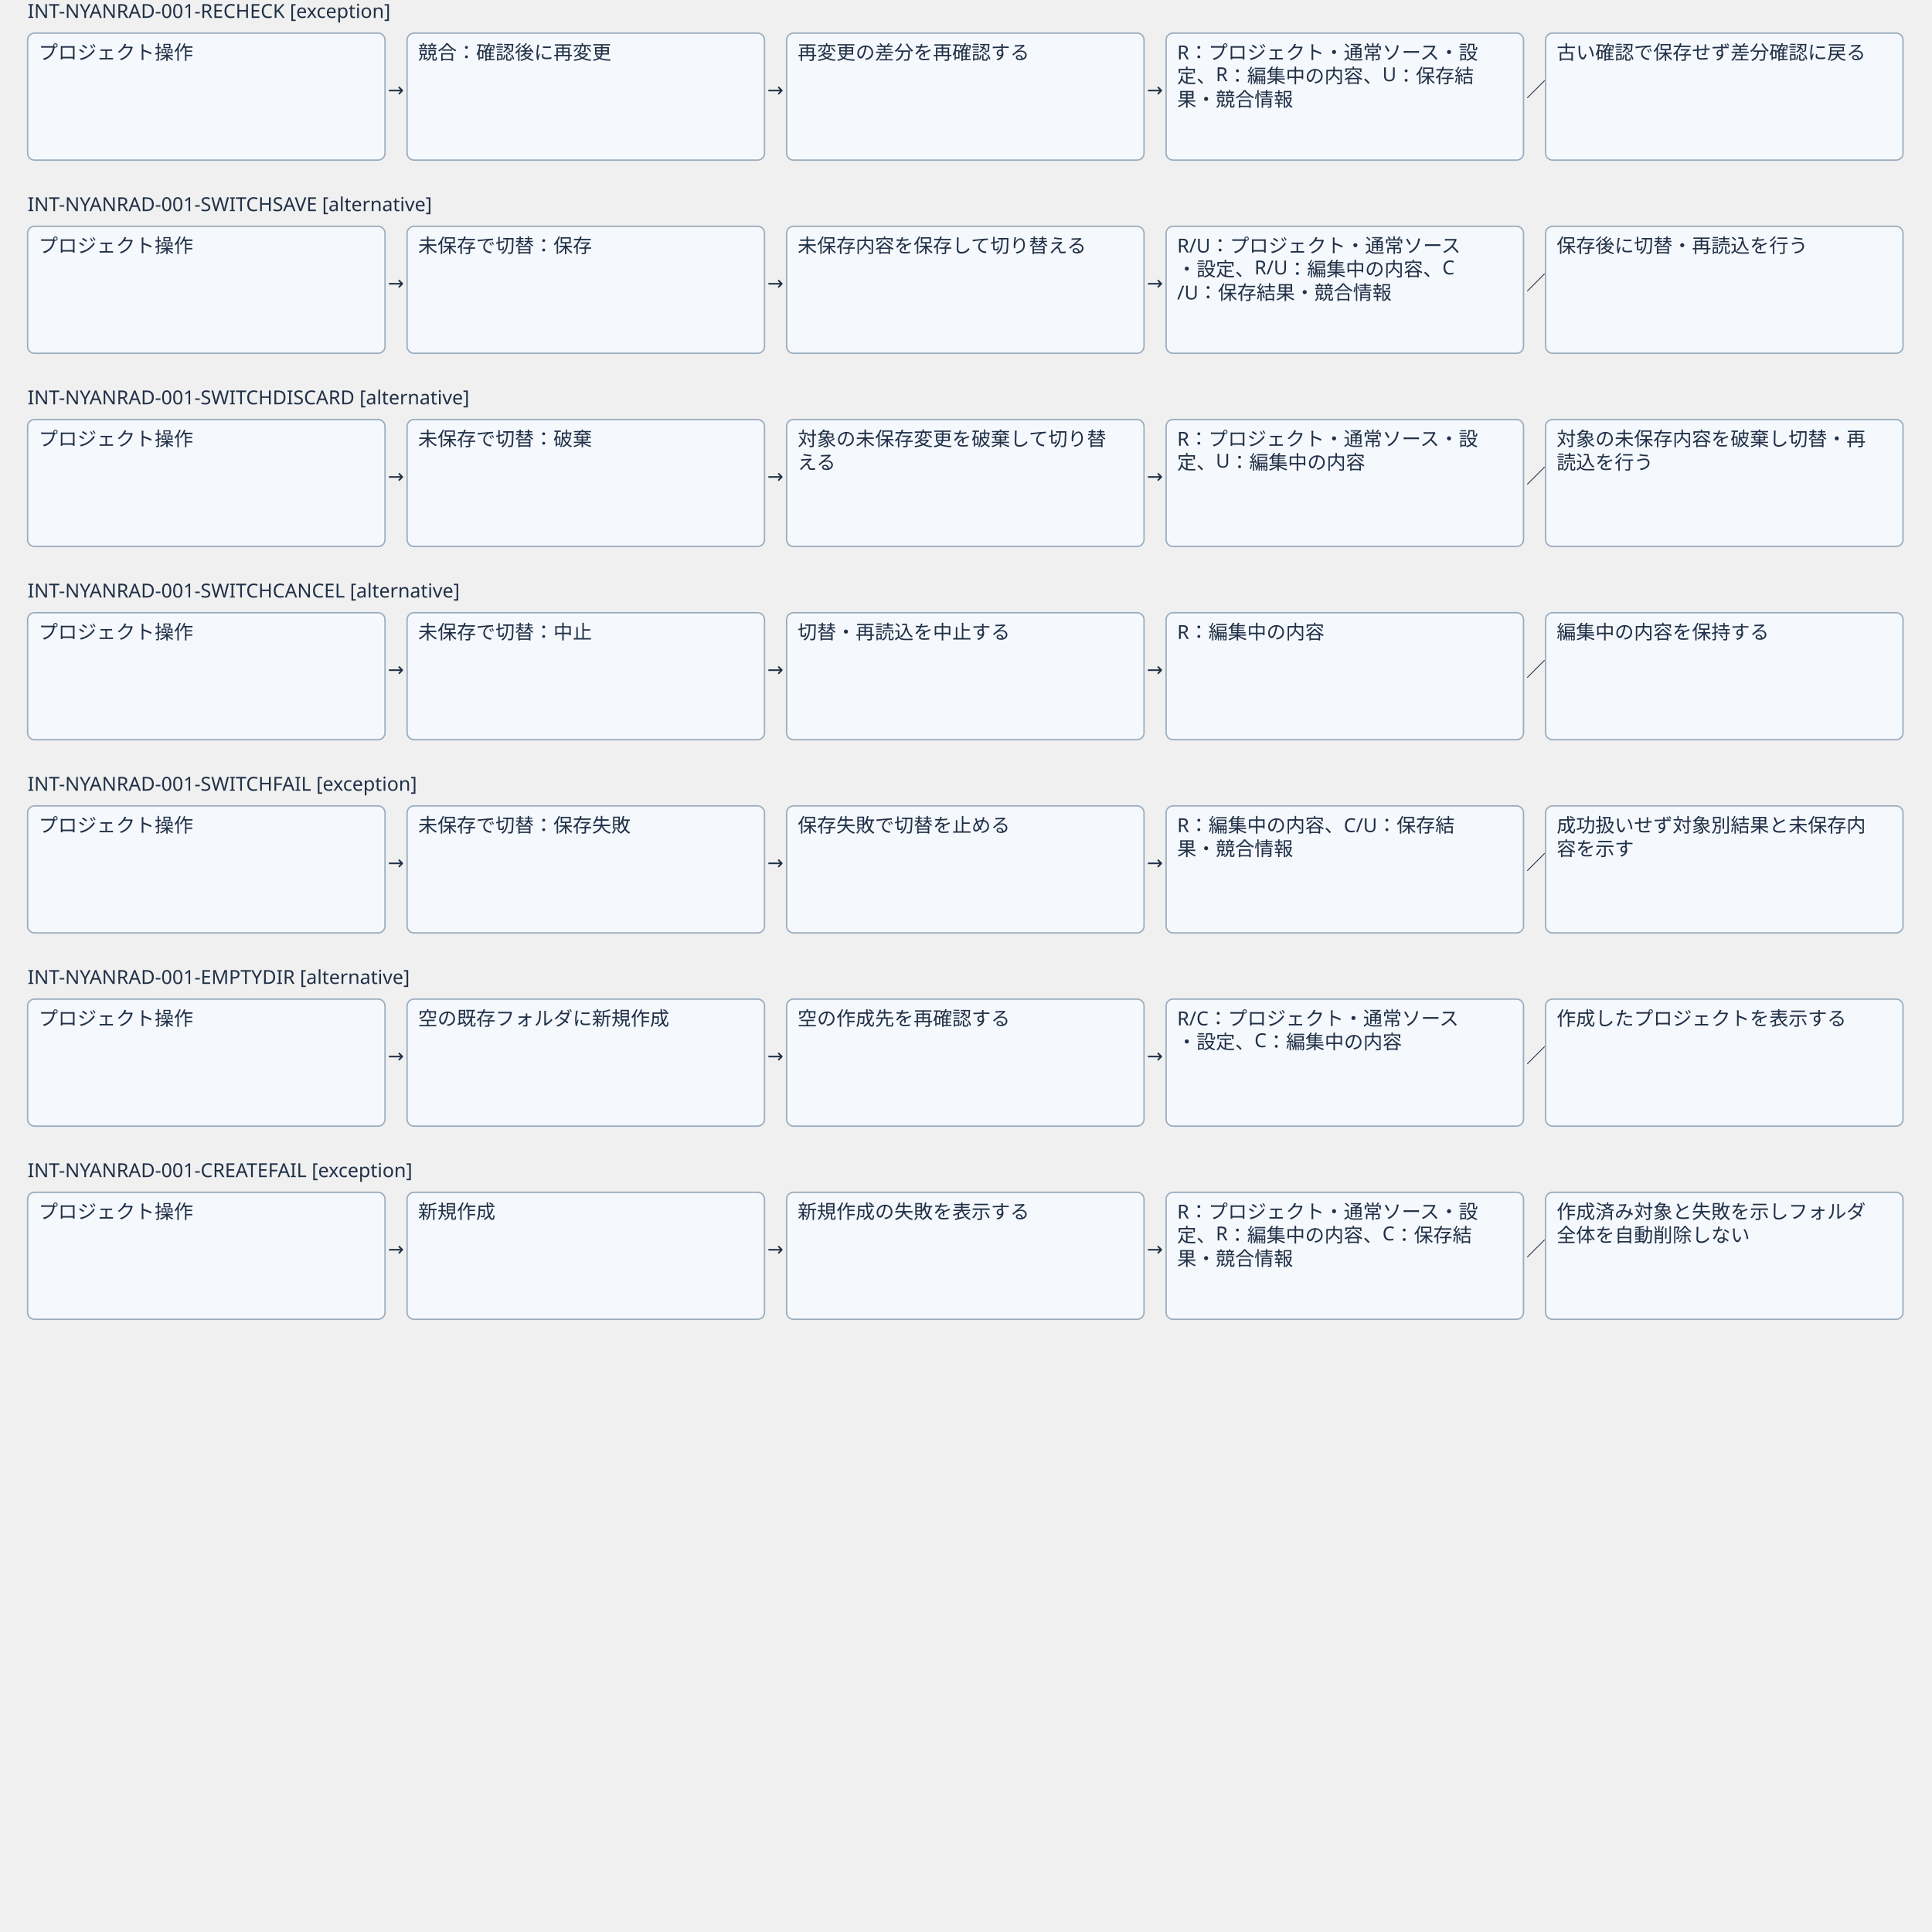
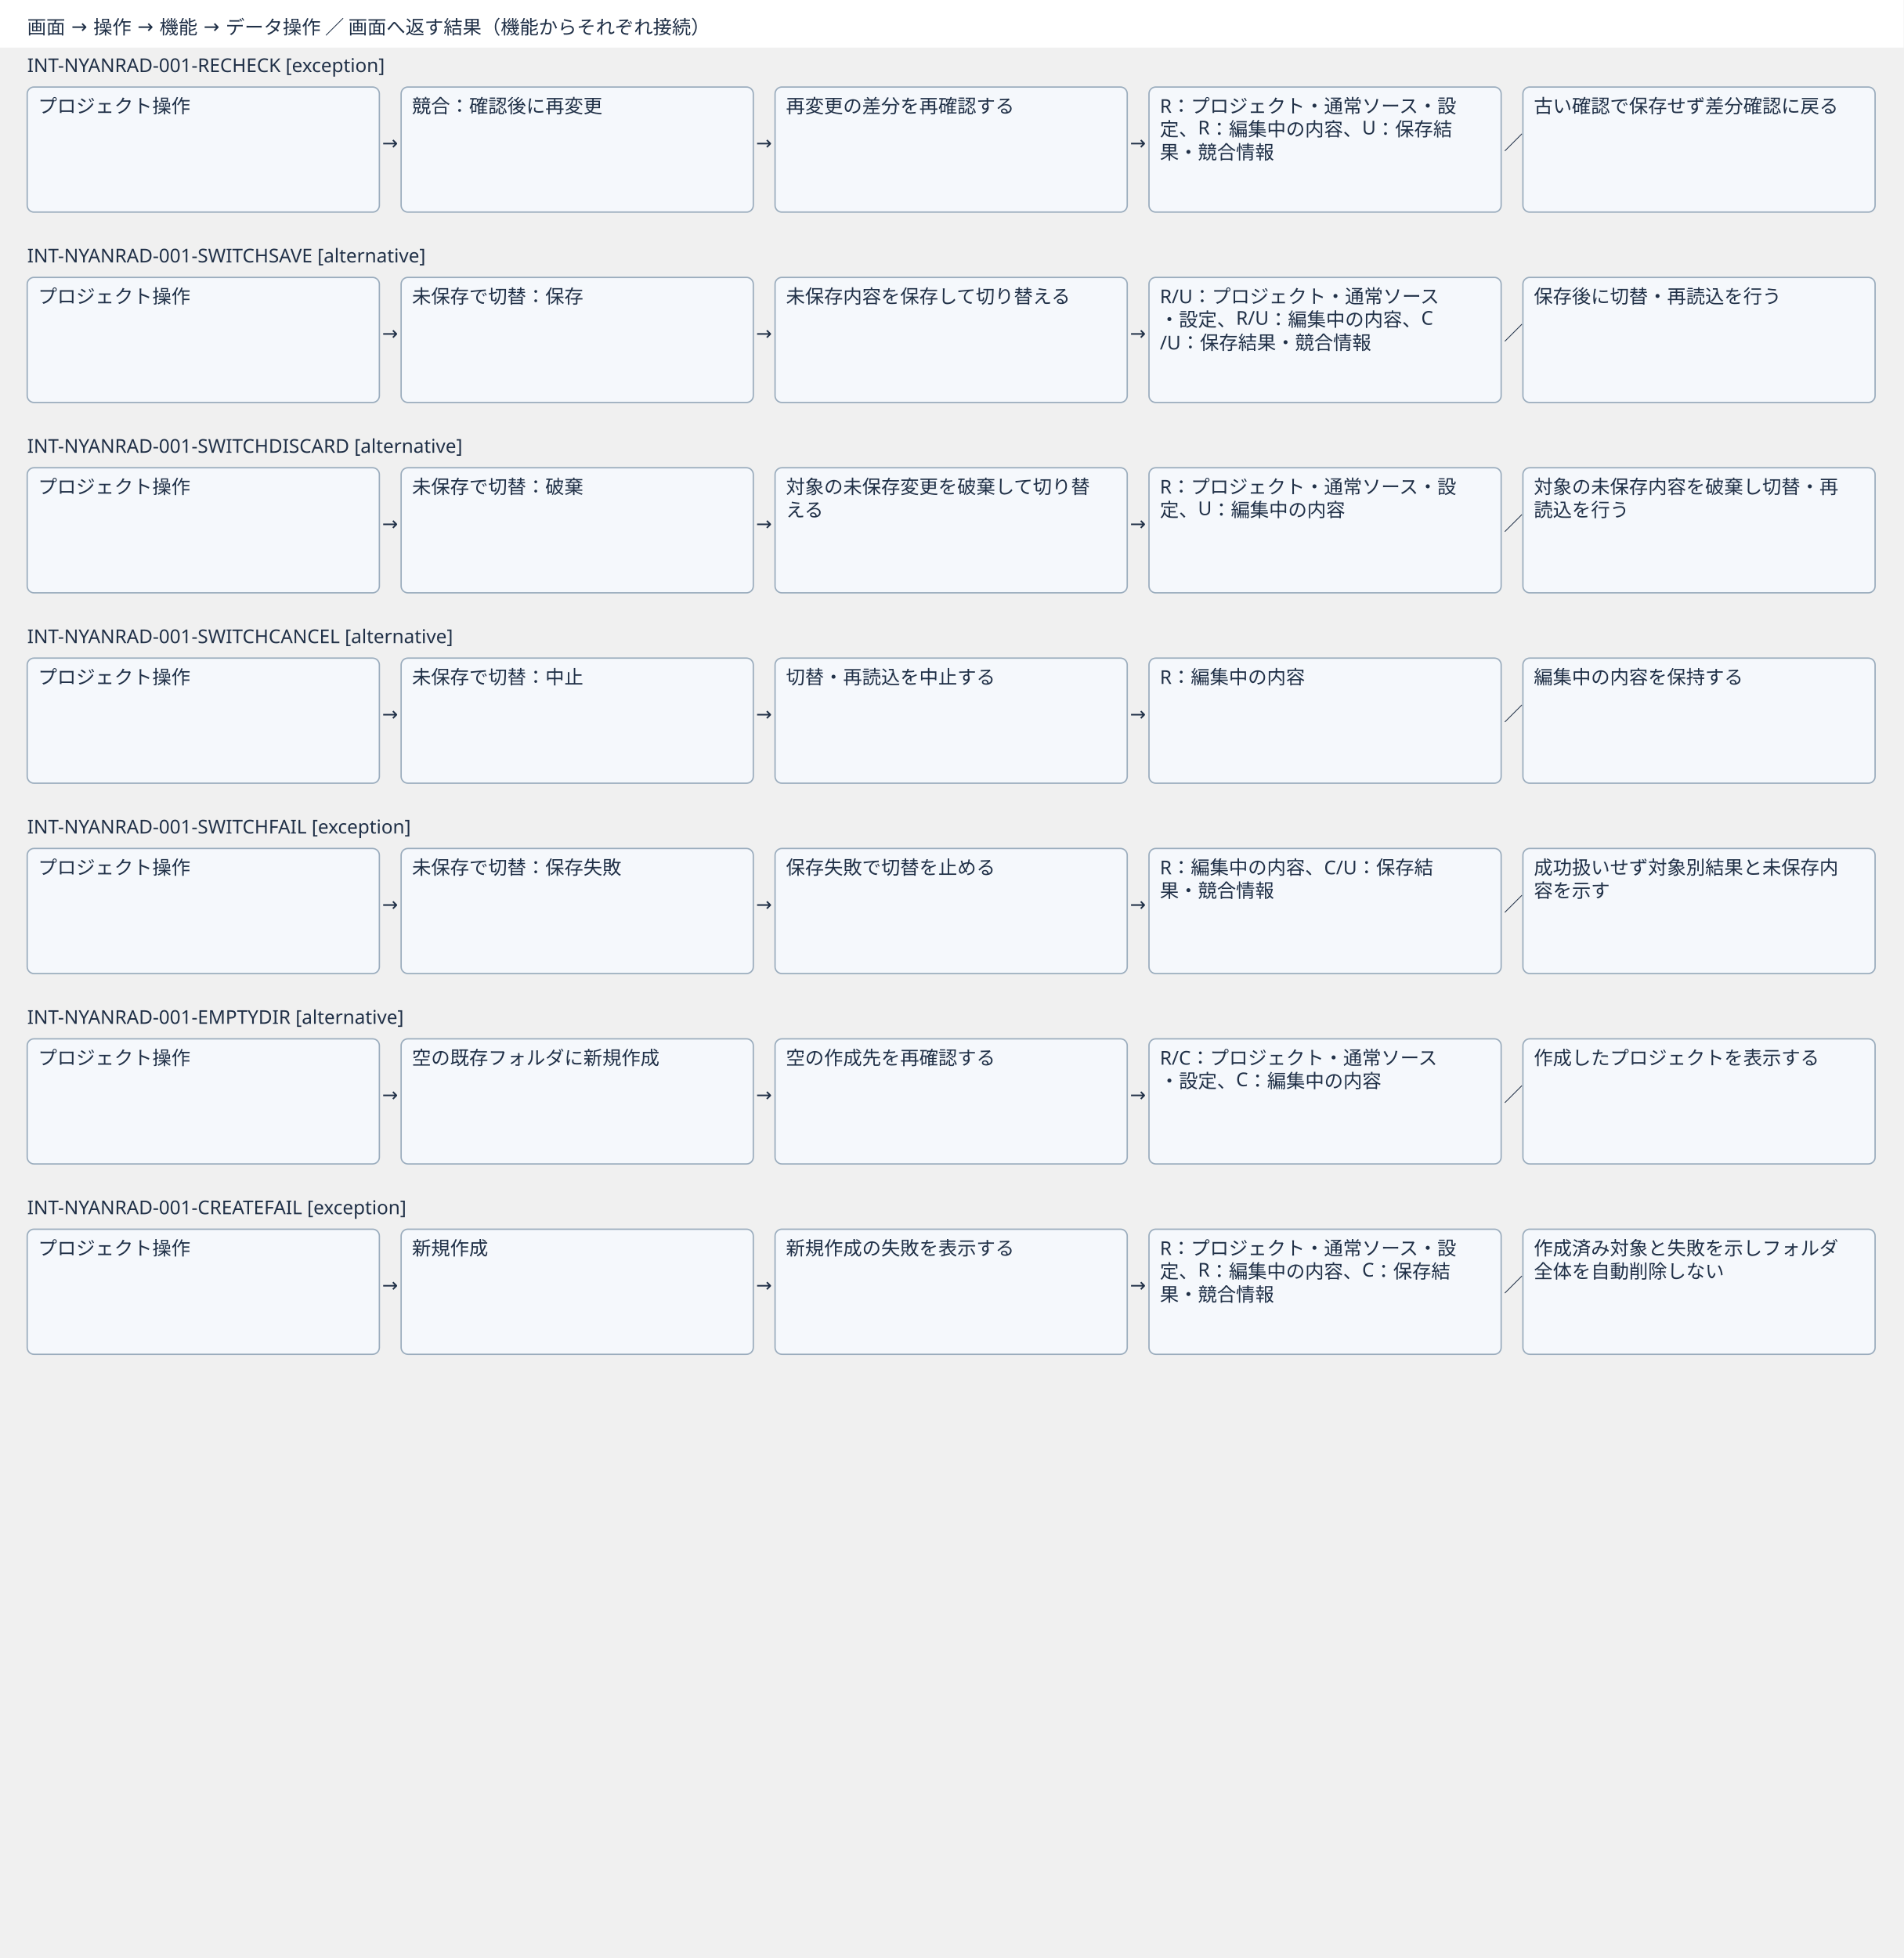
- <svg xmlns="http://www.w3.org/2000/svg" width="1400" height="1400" viewBox="0 1350 1400 1400">
+ <svg xmlns="http://www.w3.org/2000/svg" width="1400" height="1440" viewBox="0 1310 1400 1440">
  <style>text{font-family:system-ui,sans-serif;fill:#203047;font-size:14px}rect{stroke:#9aacbd;fill:#f5f8fc}.title{font-size:22px;font-weight:bold}</style>
  <text x="20" y="34" class="title">プロジェクトを作成・再開する — draft</text>
-   <text x="20" y="62">画面 → 操作 → 機能 → データ操作 ／ 画面へ返す結果（機能からそれぞれ接続）</text>
  <text x="20" y="103">INT-NYANRAD-001-CREATE [normal]</text>
  <rect x="20" y="114" width="259" height="92" rx="5" />
  <text x="28" y="133">プロジェクト操作</text>
  <text x="281" y="160">→</text>
  <rect x="295" y="114" width="259" height="92" rx="5" />
  <text x="303" y="133">新規作成</text>
  <text x="556" y="160">→</text>
  <rect x="570" y="114" width="259" height="92" rx="5" />
  <text x="578" y="133">プロジェクトを作成する</text>
  <text x="831" y="160">→</text>
  <rect x="845" y="114" width="259" height="92" rx="5" />
  <text x="853" y="133">C：プロジェクト・通常ソース・設</text>
  <text x="853" y="150">定、C：編集中の内容</text>
  <text x="1106" y="160">／</text>
  <rect x="1120" y="114" width="259" height="92" rx="5" />
  <text x="1128" y="133">作成したプロジェクトを表示する</text>
  <text x="20" y="243">INT-NYANRAD-001-OPEN [normal]</text>
  <rect x="20" y="254" width="259" height="92" rx="5" />
  <text x="28" y="273">プロジェクト操作</text>
  <text x="281" y="300">→</text>
  <rect x="295" y="254" width="259" height="92" rx="5" />
  <text x="303" y="273">開く</text>
  <text x="556" y="300">→</text>
  <rect x="570" y="254" width="259" height="92" rx="5" />
  <text x="578" y="273">プロジェクトを読み込む</text>
  <text x="831" y="300">→</text>
  <rect x="845" y="254" width="259" height="92" rx="5" />
  <text x="853" y="273">R：プロジェクト・通常ソース・設</text>
  <text x="853" y="290">定、C：編集中の内容</text>
  <text x="1106" y="300">／</text>
  <rect x="1120" y="254" width="259" height="92" rx="5" />
  <text x="1128" y="273">内容と再編集可能範囲を表示する</text>
  <text x="20" y="383">INT-NYANRAD-001-SAVE [normal]</text>
  <rect x="20" y="394" width="259" height="92" rx="5" />
  <text x="28" y="413">プロジェクト操作</text>
  <text x="281" y="440">→</text>
  <rect x="295" y="394" width="259" height="92" rx="5" />
  <text x="303" y="413">保存</text>
  <text x="556" y="440">→</text>
  <rect x="570" y="394" width="259" height="92" rx="5" />
  <text x="578" y="413">編集内容を保存する</text>
  <text x="831" y="440">→</text>
  <rect x="845" y="394" width="259" height="92" rx="5" />
  <text x="853" y="413">R/U：プロジェクト・通常ソース</text>
  <text x="853" y="430">・設定、R/U：編集中の内容、C</text>
  <text x="853" y="447">：保存結果・競合情報</text>
  <text x="1106" y="440">／</text>
  <rect x="1120" y="394" width="259" height="92" rx="5" />
  <text x="1128" y="413">対象別の保存結果を表示する</text>
  <text x="20" y="523">INT-NYANRAD-001-CONFLICT [exception]</text>
  <rect x="20" y="534" width="259" height="92" rx="5" />
  <text x="28" y="553">プロジェクト操作</text>
  <text x="281" y="580">→</text>
  <rect x="295" y="534" width="259" height="92" rx="5" />
  <text x="303" y="553">保存</text>
  <text x="556" y="580">→</text>
  <rect x="570" y="534" width="259" height="92" rx="5" />
  <text x="578" y="553">保存競合を確認する</text>
  <text x="831" y="580">→</text>
  <rect x="845" y="534" width="259" height="92" rx="5" />
  <text x="853" y="553">R：プロジェクト・通常ソース・設</text>
  <text x="853" y="570">定、R：編集中の内容、C：保存結</text>
  <text x="853" y="587">果・競合情報</text>
  <text x="1106" y="580">／</text>
  <rect x="1120" y="534" width="259" height="92" rx="5" />
  <text x="1128" y="553">差分と再読込・明示上書き・中止の</text>
  <text x="1128" y="570">選択を示す</text>
  <text x="20" y="663">INT-NYANRAD-001-SAVEFAIL [exception]</text>
  <rect x="20" y="674" width="259" height="92" rx="5" />
  <text x="28" y="693">プロジェクト操作</text>
  <text x="281" y="720">→</text>
  <rect x="295" y="674" width="259" height="92" rx="5" />
  <text x="303" y="693">保存</text>
  <text x="556" y="720">→</text>
  <rect x="570" y="674" width="259" height="92" rx="5" />
  <text x="578" y="693">保存失敗を表示する</text>
  <text x="831" y="720">→</text>
  <rect x="845" y="674" width="259" height="92" rx="5" />
  <text x="853" y="693">R：編集中の内容、C：保存結果・</text>
  <text x="853" y="710">競合情報</text>
  <text x="1106" y="720">／</text>
  <rect x="1120" y="674" width="259" height="92" rx="5" />
  <text x="1128" y="693">未保存内容と失敗対象を示す。一部</text>
  <text x="1128" y="710">保存状態では新規実行を止める</text>
  <text x="20" y="803">INT-NYANRAD-001-EXISTS [exception]</text>
  <rect x="20" y="814" width="259" height="92" rx="5" />
  <text x="28" y="833">プロジェクト操作</text>
  <text x="281" y="860">→</text>
  <rect x="295" y="814" width="259" height="92" rx="5" />
  <text x="303" y="833">新規作成</text>
  <text x="556" y="860">→</text>
  <rect x="570" y="814" width="259" height="92" rx="5" />
  <text x="578" y="833">作成先の既存内容を保護する</text>
  <text x="831" y="860">→</text>
  <rect x="845" y="814" width="259" height="92" rx="5" />
  <text x="853" y="833">R：プロジェクト・通常ソース・設</text>
  <text x="853" y="850">定</text>
  <text x="1106" y="860">／</text>
  <rect x="1120" y="814" width="259" height="92" rx="5" />
  <text x="1128" y="833">生成せず別の場所・中止を示す</text>
  <text x="20" y="943">INT-NYANRAD-001-RELOAD [alternative]</text>
  <rect x="20" y="954" width="259" height="92" rx="5" />
  <text x="28" y="973">プロジェクト操作</text>
  <text x="281" y="1000">→</text>
  <rect x="295" y="954" width="259" height="92" rx="5" />
  <text x="303" y="973">競合：保存先を読み直す</text>
  <text x="556" y="1000">→</text>
  <rect x="570" y="954" width="259" height="92" rx="5" />
  <text x="578" y="973">対象の外部変更を読み直す</text>
  <text x="831" y="1000">→</text>
  <rect x="845" y="954" width="259" height="92" rx="5" />
  <text x="853" y="973">R：プロジェクト・通常ソース・設</text>
  <text x="853" y="990">定、U：編集中の内容、R/U：保</text>
  <text x="853" y="1007">存結果・競合情報</text>
  <text x="1106" y="1000">／</text>
  <rect x="1120" y="954" width="259" height="92" rx="5" />
  <text x="1128" y="973">保存先を残して対象だけ読み直し他</text>
  <text x="1128" y="990">の未保存変更を保持する</text>
  <text x="20" y="1083">INT-NYANRAD-001-OVERWRITE [alternative]</text>
  <rect x="20" y="1094" width="259" height="92" rx="5" />
  <text x="28" y="1113">プロジェクト操作</text>
  <text x="281" y="1140">→</text>
  <rect x="295" y="1094" width="259" height="92" rx="5" />
  <text x="303" y="1113">競合：編集内容で上書き</text>
  <text x="556" y="1140">→</text>
  <rect x="570" y="1094" width="259" height="92" rx="5" />
  <text x="578" y="1113">外部変更を明示的に置き換える</text>
  <text x="831" y="1140">→</text>
  <rect x="845" y="1094" width="259" height="92" rx="5" />
  <text x="853" y="1113">R/U：プロジェクト・通常ソース</text>
  <text x="853" y="1130">・設定、R/U：編集中の内容、R</text>
  <text x="853" y="1147">/U：保存結果・競合情報</text>
  <text x="1106" y="1140">／</text>
  <rect x="1120" y="1094" width="259" height="92" rx="5" />
  <text x="1128" y="1113">対象だけ保存し結果を示す</text>
  <text x="20" y="1223">INT-NYANRAD-001-CANCEL [alternative]</text>
  <rect x="20" y="1234" width="259" height="92" rx="5" />
  <text x="28" y="1253">プロジェクト操作</text>
  <text x="281" y="1280">→</text>
  <rect x="295" y="1234" width="259" height="92" rx="5" />
  <text x="303" y="1253">競合：中止</text>
  <text x="556" y="1280">→</text>
  <rect x="570" y="1234" width="259" height="92" rx="5" />
  <text x="578" y="1253">競合の解決を中止する</text>
  <text x="831" y="1280">→</text>
  <rect x="845" y="1234" width="259" height="92" rx="5" />
  <text x="853" y="1253">R：プロジェクト・通常ソース・設</text>
  <text x="853" y="1270">定、R：編集中の内容、R：保存結</text>
  <text x="853" y="1287">果・競合情報</text>
  <text x="1106" y="1280">／</text>
  <rect x="1120" y="1234" width="259" height="92" rx="5" />
  <text x="1128" y="1253">保存先と未保存編集の両方を保持す</text>
  <text x="1128" y="1270">る</text>
  <text x="20" y="1363">INT-NYANRAD-001-RECHECK [exception]</text>
  <rect x="20" y="1374" width="259" height="92" rx="5" />
  <text x="28" y="1393">プロジェクト操作</text>
  <text x="281" y="1420">→</text>
  <rect x="295" y="1374" width="259" height="92" rx="5" />
  <text x="303" y="1393">競合：確認後に再変更</text>
  <text x="556" y="1420">→</text>
  <rect x="570" y="1374" width="259" height="92" rx="5" />
  <text x="578" y="1393">再変更の差分を再確認する</text>
  <text x="831" y="1420">→</text>
  <rect x="845" y="1374" width="259" height="92" rx="5" />
  <text x="853" y="1393">R：プロジェクト・通常ソース・設</text>
  <text x="853" y="1410">定、R：編集中の内容、U：保存結</text>
  <text x="853" y="1427">果・競合情報</text>
  <text x="1106" y="1420">／</text>
  <rect x="1120" y="1374" width="259" height="92" rx="5" />
  <text x="1128" y="1393">古い確認で保存せず差分確認に戻る</text>
  <text x="20" y="1503">INT-NYANRAD-001-SWITCHSAVE [alternative]</text>
  <rect x="20" y="1514" width="259" height="92" rx="5" />
  <text x="28" y="1533">プロジェクト操作</text>
  <text x="281" y="1560">→</text>
  <rect x="295" y="1514" width="259" height="92" rx="5" />
  <text x="303" y="1533">未保存で切替：保存</text>
  <text x="556" y="1560">→</text>
  <rect x="570" y="1514" width="259" height="92" rx="5" />
  <text x="578" y="1533">未保存内容を保存して切り替える</text>
  <text x="831" y="1560">→</text>
  <rect x="845" y="1514" width="259" height="92" rx="5" />
  <text x="853" y="1533">R/U：プロジェクト・通常ソース</text>
  <text x="853" y="1550">・設定、R/U：編集中の内容、C</text>
  <text x="853" y="1567">/U：保存結果・競合情報</text>
  <text x="1106" y="1560">／</text>
  <rect x="1120" y="1514" width="259" height="92" rx="5" />
  <text x="1128" y="1533">保存後に切替・再読込を行う</text>
  <text x="20" y="1643">INT-NYANRAD-001-SWITCHDISCARD [alternative]</text>
  <rect x="20" y="1654" width="259" height="92" rx="5" />
  <text x="28" y="1673">プロジェクト操作</text>
  <text x="281" y="1700">→</text>
  <rect x="295" y="1654" width="259" height="92" rx="5" />
  <text x="303" y="1673">未保存で切替：破棄</text>
  <text x="556" y="1700">→</text>
  <rect x="570" y="1654" width="259" height="92" rx="5" />
  <text x="578" y="1673">対象の未保存変更を破棄して切り替</text>
  <text x="578" y="1690">える</text>
  <text x="831" y="1700">→</text>
  <rect x="845" y="1654" width="259" height="92" rx="5" />
  <text x="853" y="1673">R：プロジェクト・通常ソース・設</text>
  <text x="853" y="1690">定、U：編集中の内容</text>
  <text x="1106" y="1700">／</text>
  <rect x="1120" y="1654" width="259" height="92" rx="5" />
  <text x="1128" y="1673">対象の未保存内容を破棄し切替・再</text>
  <text x="1128" y="1690">読込を行う</text>
  <text x="20" y="1783">INT-NYANRAD-001-SWITCHCANCEL [alternative]</text>
  <rect x="20" y="1794" width="259" height="92" rx="5" />
  <text x="28" y="1813">プロジェクト操作</text>
  <text x="281" y="1840">→</text>
  <rect x="295" y="1794" width="259" height="92" rx="5" />
  <text x="303" y="1813">未保存で切替：中止</text>
  <text x="556" y="1840">→</text>
  <rect x="570" y="1794" width="259" height="92" rx="5" />
  <text x="578" y="1813">切替・再読込を中止する</text>
  <text x="831" y="1840">→</text>
  <rect x="845" y="1794" width="259" height="92" rx="5" />
  <text x="853" y="1813">R：編集中の内容</text>
  <text x="1106" y="1840">／</text>
  <rect x="1120" y="1794" width="259" height="92" rx="5" />
  <text x="1128" y="1813">編集中の内容を保持する</text>
  <text x="20" y="1923">INT-NYANRAD-001-SWITCHFAIL [exception]</text>
  <rect x="20" y="1934" width="259" height="92" rx="5" />
  <text x="28" y="1953">プロジェクト操作</text>
  <text x="281" y="1980">→</text>
  <rect x="295" y="1934" width="259" height="92" rx="5" />
  <text x="303" y="1953">未保存で切替：保存失敗</text>
  <text x="556" y="1980">→</text>
  <rect x="570" y="1934" width="259" height="92" rx="5" />
  <text x="578" y="1953">保存失敗で切替を止める</text>
  <text x="831" y="1980">→</text>
  <rect x="845" y="1934" width="259" height="92" rx="5" />
  <text x="853" y="1953">R：編集中の内容、C/U：保存結</text>
  <text x="853" y="1970">果・競合情報</text>
  <text x="1106" y="1980">／</text>
  <rect x="1120" y="1934" width="259" height="92" rx="5" />
  <text x="1128" y="1953">成功扱いせず対象別結果と未保存内</text>
  <text x="1128" y="1970">容を示す</text>
  <text x="20" y="2063">INT-NYANRAD-001-EMPTYDIR [alternative]</text>
  <rect x="20" y="2074" width="259" height="92" rx="5" />
  <text x="28" y="2093">プロジェクト操作</text>
  <text x="281" y="2120">→</text>
  <rect x="295" y="2074" width="259" height="92" rx="5" />
  <text x="303" y="2093">空の既存フォルダに新規作成</text>
  <text x="556" y="2120">→</text>
  <rect x="570" y="2074" width="259" height="92" rx="5" />
  <text x="578" y="2093">空の作成先を再確認する</text>
  <text x="831" y="2120">→</text>
  <rect x="845" y="2074" width="259" height="92" rx="5" />
  <text x="853" y="2093">R/C：プロジェクト・通常ソース</text>
  <text x="853" y="2110">・設定、C：編集中の内容</text>
  <text x="1106" y="2120">／</text>
  <rect x="1120" y="2074" width="259" height="92" rx="5" />
  <text x="1128" y="2093">作成したプロジェクトを表示する</text>
  <text x="20" y="2203">INT-NYANRAD-001-CREATEFAIL [exception]</text>
  <rect x="20" y="2214" width="259" height="92" rx="5" />
  <text x="28" y="2233">プロジェクト操作</text>
  <text x="281" y="2260">→</text>
  <rect x="295" y="2214" width="259" height="92" rx="5" />
  <text x="303" y="2233">新規作成</text>
  <text x="556" y="2260">→</text>
  <rect x="570" y="2214" width="259" height="92" rx="5" />
  <text x="578" y="2233">新規作成の失敗を表示する</text>
  <text x="831" y="2260">→</text>
  <rect x="845" y="2214" width="259" height="92" rx="5" />
  <text x="853" y="2233">R：プロジェクト・通常ソース・設</text>
  <text x="853" y="2250">定、R：編集中の内容、C：保存結</text>
  <text x="853" y="2267">果・競合情報</text>
  <text x="1106" y="2260">／</text>
  <rect x="1120" y="2214" width="259" height="92" rx="5" />
  <text x="1128" y="2233">作成済み対象と失敗を示しフォルダ</text>
  <text x="1128" y="2250">全体を自動削除しない</text>
+   <rect x="0" y="1310" width="1400" height="35" style="fill:white;stroke:none" />
+   <text x="20" y="1335">画面 → 操作 → 機能 → データ操作 ／ 画面へ返す結果（機能からそれぞれ接続）</text>
</svg>
